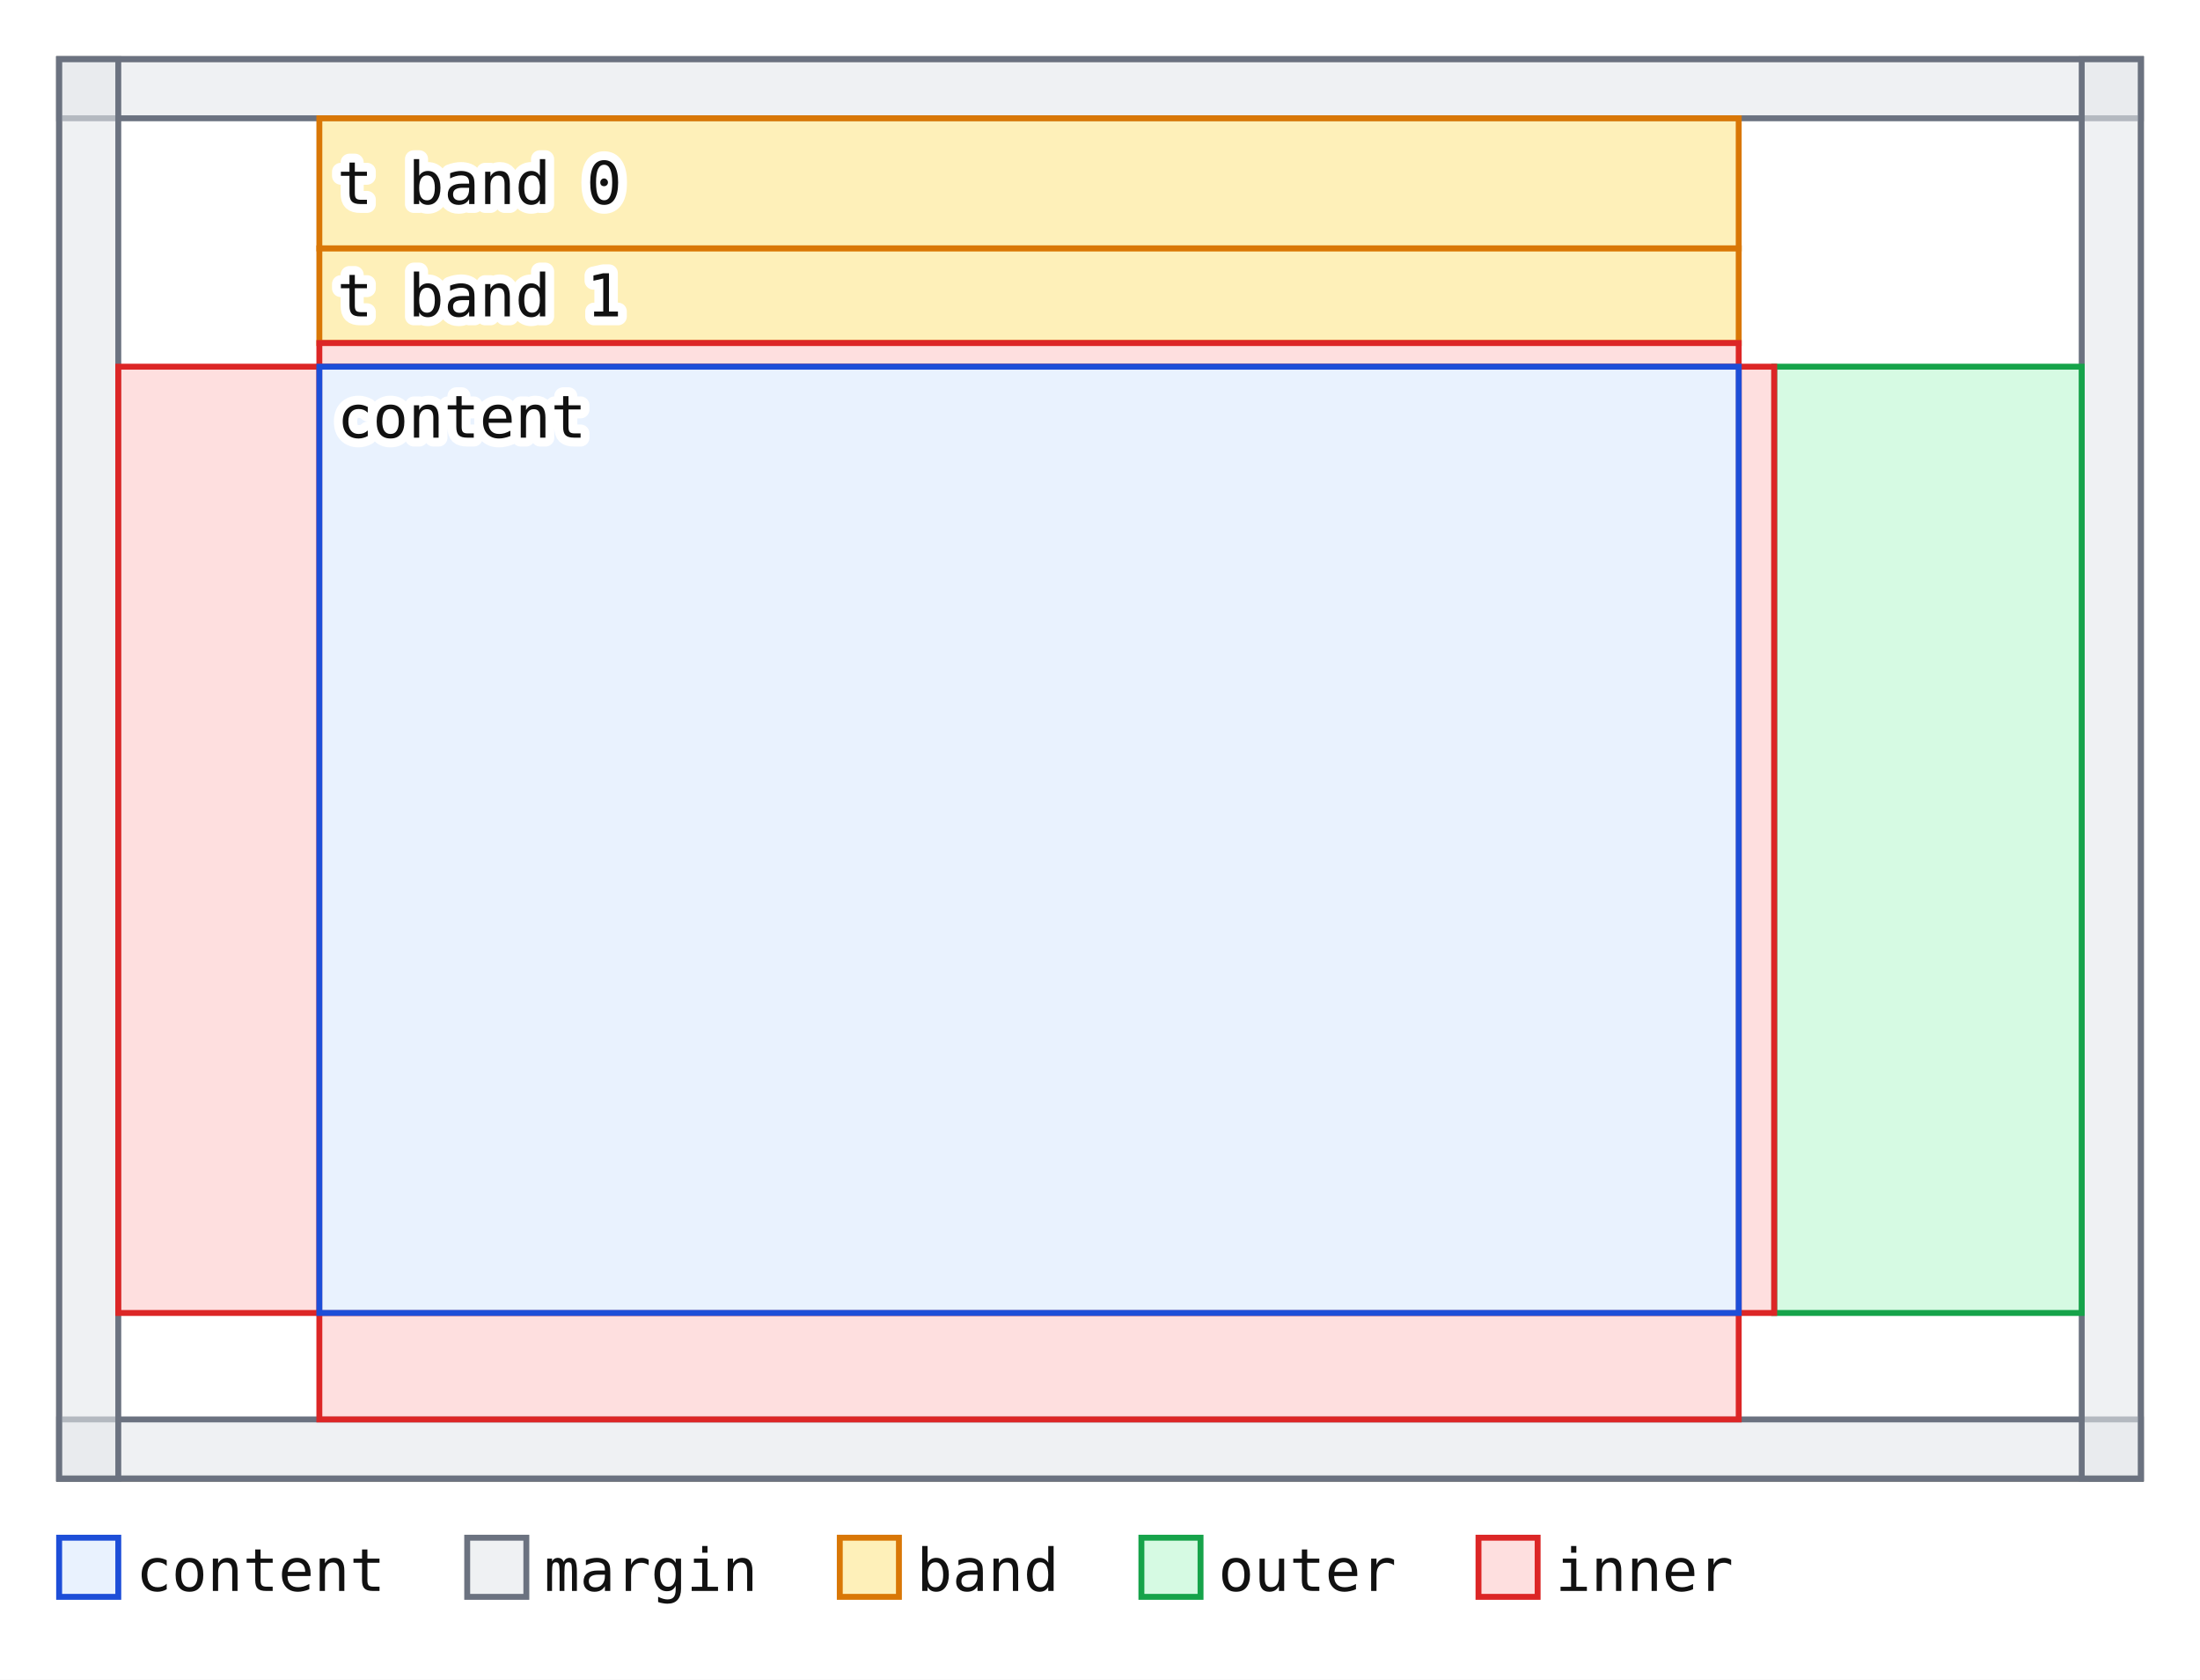
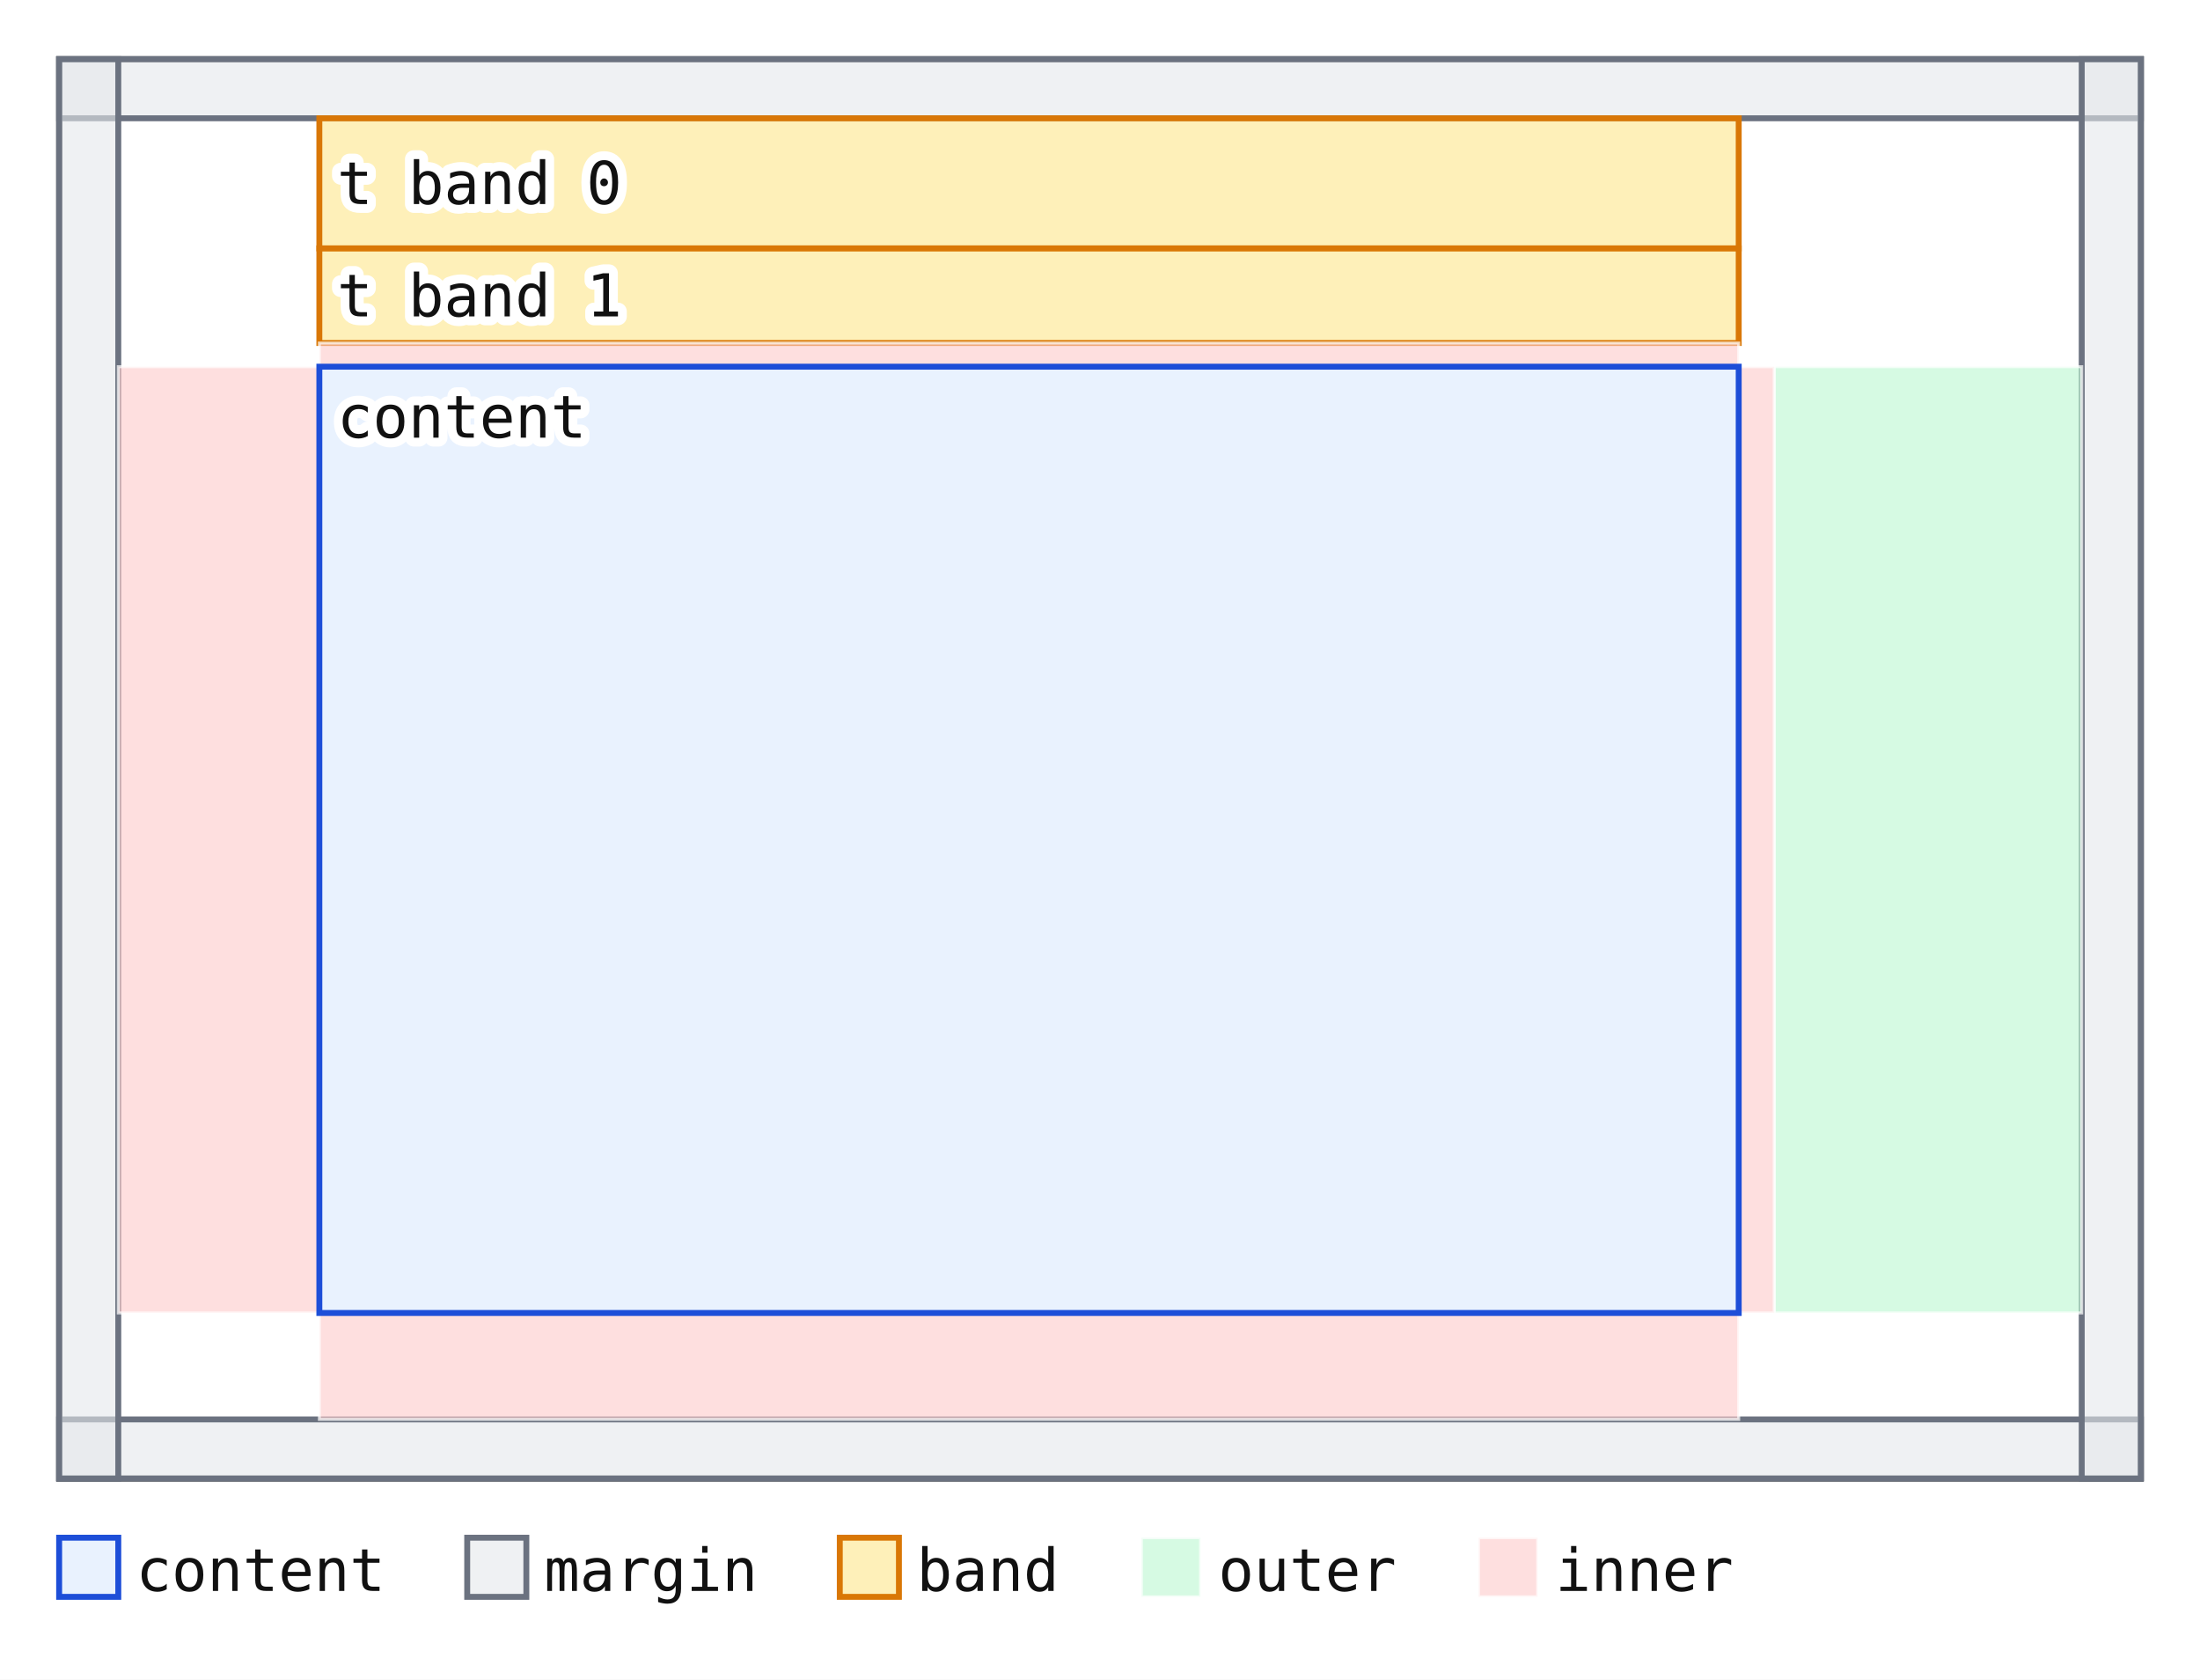
<svg xmlns="http://www.w3.org/2000/svg" viewBox="-10 -10 372 284" font-family="monospace" font-size="10">
  <rect x="-10" y="-10" width="372" height="284" fill="#ffffff" />
  <rect x="0" y="0" width="352" height="240" fill="none" stroke="#111111" stroke-width="1" />
  <rect x="0" y="0" width="352" height="10" fill="#e5e7eb" fill-opacity="0.6" stroke="#6b7280" />
  <rect x="44" y="10" width="240" height="22" fill="#fde68a" fill-opacity="0.6" stroke="#d97706" />
  <text x="47" y="24.5" fill="#111111" stroke="#ffffff" stroke-width="3" stroke-linejoin="round" paint-order="stroke">t band 0</text>
  <rect x="44" y="32" width="240" height="16" fill="#fde68a" fill-opacity="0.6" stroke="#d97706" />
  <text x="47" y="43.5" fill="#111111" stroke="#ffffff" stroke-width="3" stroke-linejoin="round" paint-order="stroke">t band 1</text>
-   <rect x="44" y="48" width="240" height="4" fill="#fecaca" fill-opacity="0.6" stroke="#dc2626" />
+   <rect x="44" y="48" width="240" height="4" fill="#fecaca" fill-opacity="0.6" stroke="#ffffff" stroke-width="0.5" stroke-opacity="0.7" />
  <rect x="0" y="230" width="352" height="10" fill="#e5e7eb" fill-opacity="0.6" stroke="#6b7280" />
-   <rect x="44" y="212" width="240" height="18" fill="#fecaca" fill-opacity="0.6" stroke="#dc2626" />
+   <rect x="44" y="212" width="240" height="18" fill="#fecaca" fill-opacity="0.6" stroke="#ffffff" stroke-width="0.5" stroke-opacity="0.7" />
  <rect x="0" y="0" width="10" height="240" fill="#e5e7eb" fill-opacity="0.6" stroke="#6b7280" />
-   <rect x="10" y="52" width="34" height="160" fill="#fecaca" fill-opacity="0.6" stroke="#dc2626" />
+   <rect x="10" y="52" width="34" height="160" fill="#fecaca" fill-opacity="0.6" stroke="#ffffff" stroke-width="0.5" stroke-opacity="0.7" />
  <rect x="342" y="0" width="10" height="240" fill="#e5e7eb" fill-opacity="0.6" stroke="#6b7280" />
-   <rect x="290" y="52" width="52" height="160" fill="#bbf7d0" fill-opacity="0.6" stroke="#16a34a" />
-   <rect x="284" y="52" width="6" height="160" fill="#fecaca" fill-opacity="0.6" stroke="#dc2626" />
+   <rect x="290" y="52" width="52" height="160" fill="#bbf7d0" fill-opacity="0.6" stroke="#ffffff" stroke-width="0.5" stroke-opacity="0.7" />
+   <rect x="284" y="52" width="6" height="160" fill="#fecaca" fill-opacity="0.6" stroke="#ffffff" stroke-width="0.5" stroke-opacity="0.7" />
  <rect x="44" y="52" width="240" height="160" fill="#dbeafe" fill-opacity="0.6" stroke="#1d4ed8" />
  <text x="47" y="64" fill="#111111" stroke="#ffffff" stroke-width="3" stroke-linejoin="round" paint-order="stroke">content</text>
  <rect x="0" y="250" width="10" height="10" fill="#dbeafe" fill-opacity="0.6" stroke="#1d4ed8" />
  <text x="13" y="259" fill="#111111" stroke="#ffffff" stroke-width="3" stroke-linejoin="round" paint-order="stroke">content</text>
  <rect x="69" y="250" width="10" height="10" fill="#e5e7eb" fill-opacity="0.6" stroke="#6b7280" />
  <text x="82" y="259" fill="#111111" stroke="#ffffff" stroke-width="3" stroke-linejoin="round" paint-order="stroke">margin</text>
  <rect x="132" y="250" width="10" height="10" fill="#fde68a" fill-opacity="0.6" stroke="#d97706" />
  <text x="145" y="259" fill="#111111" stroke="#ffffff" stroke-width="3" stroke-linejoin="round" paint-order="stroke">band</text>
-   <rect x="183" y="250" width="10" height="10" fill="#bbf7d0" fill-opacity="0.6" stroke="#16a34a" />
+   <rect x="183" y="250" width="10" height="10" fill="#bbf7d0" fill-opacity="0.6" stroke="#ffffff" stroke-width="0.5" stroke-opacity="0.7" />
  <text x="196" y="259" fill="#111111" stroke="#ffffff" stroke-width="3" stroke-linejoin="round" paint-order="stroke">outer</text>
-   <rect x="240" y="250" width="10" height="10" fill="#fecaca" fill-opacity="0.6" stroke="#dc2626" />
+   <rect x="240" y="250" width="10" height="10" fill="#fecaca" fill-opacity="0.6" stroke="#ffffff" stroke-width="0.5" stroke-opacity="0.7" />
  <text x="253" y="259" fill="#111111" stroke="#ffffff" stroke-width="3" stroke-linejoin="round" paint-order="stroke">inner</text>
</svg>
